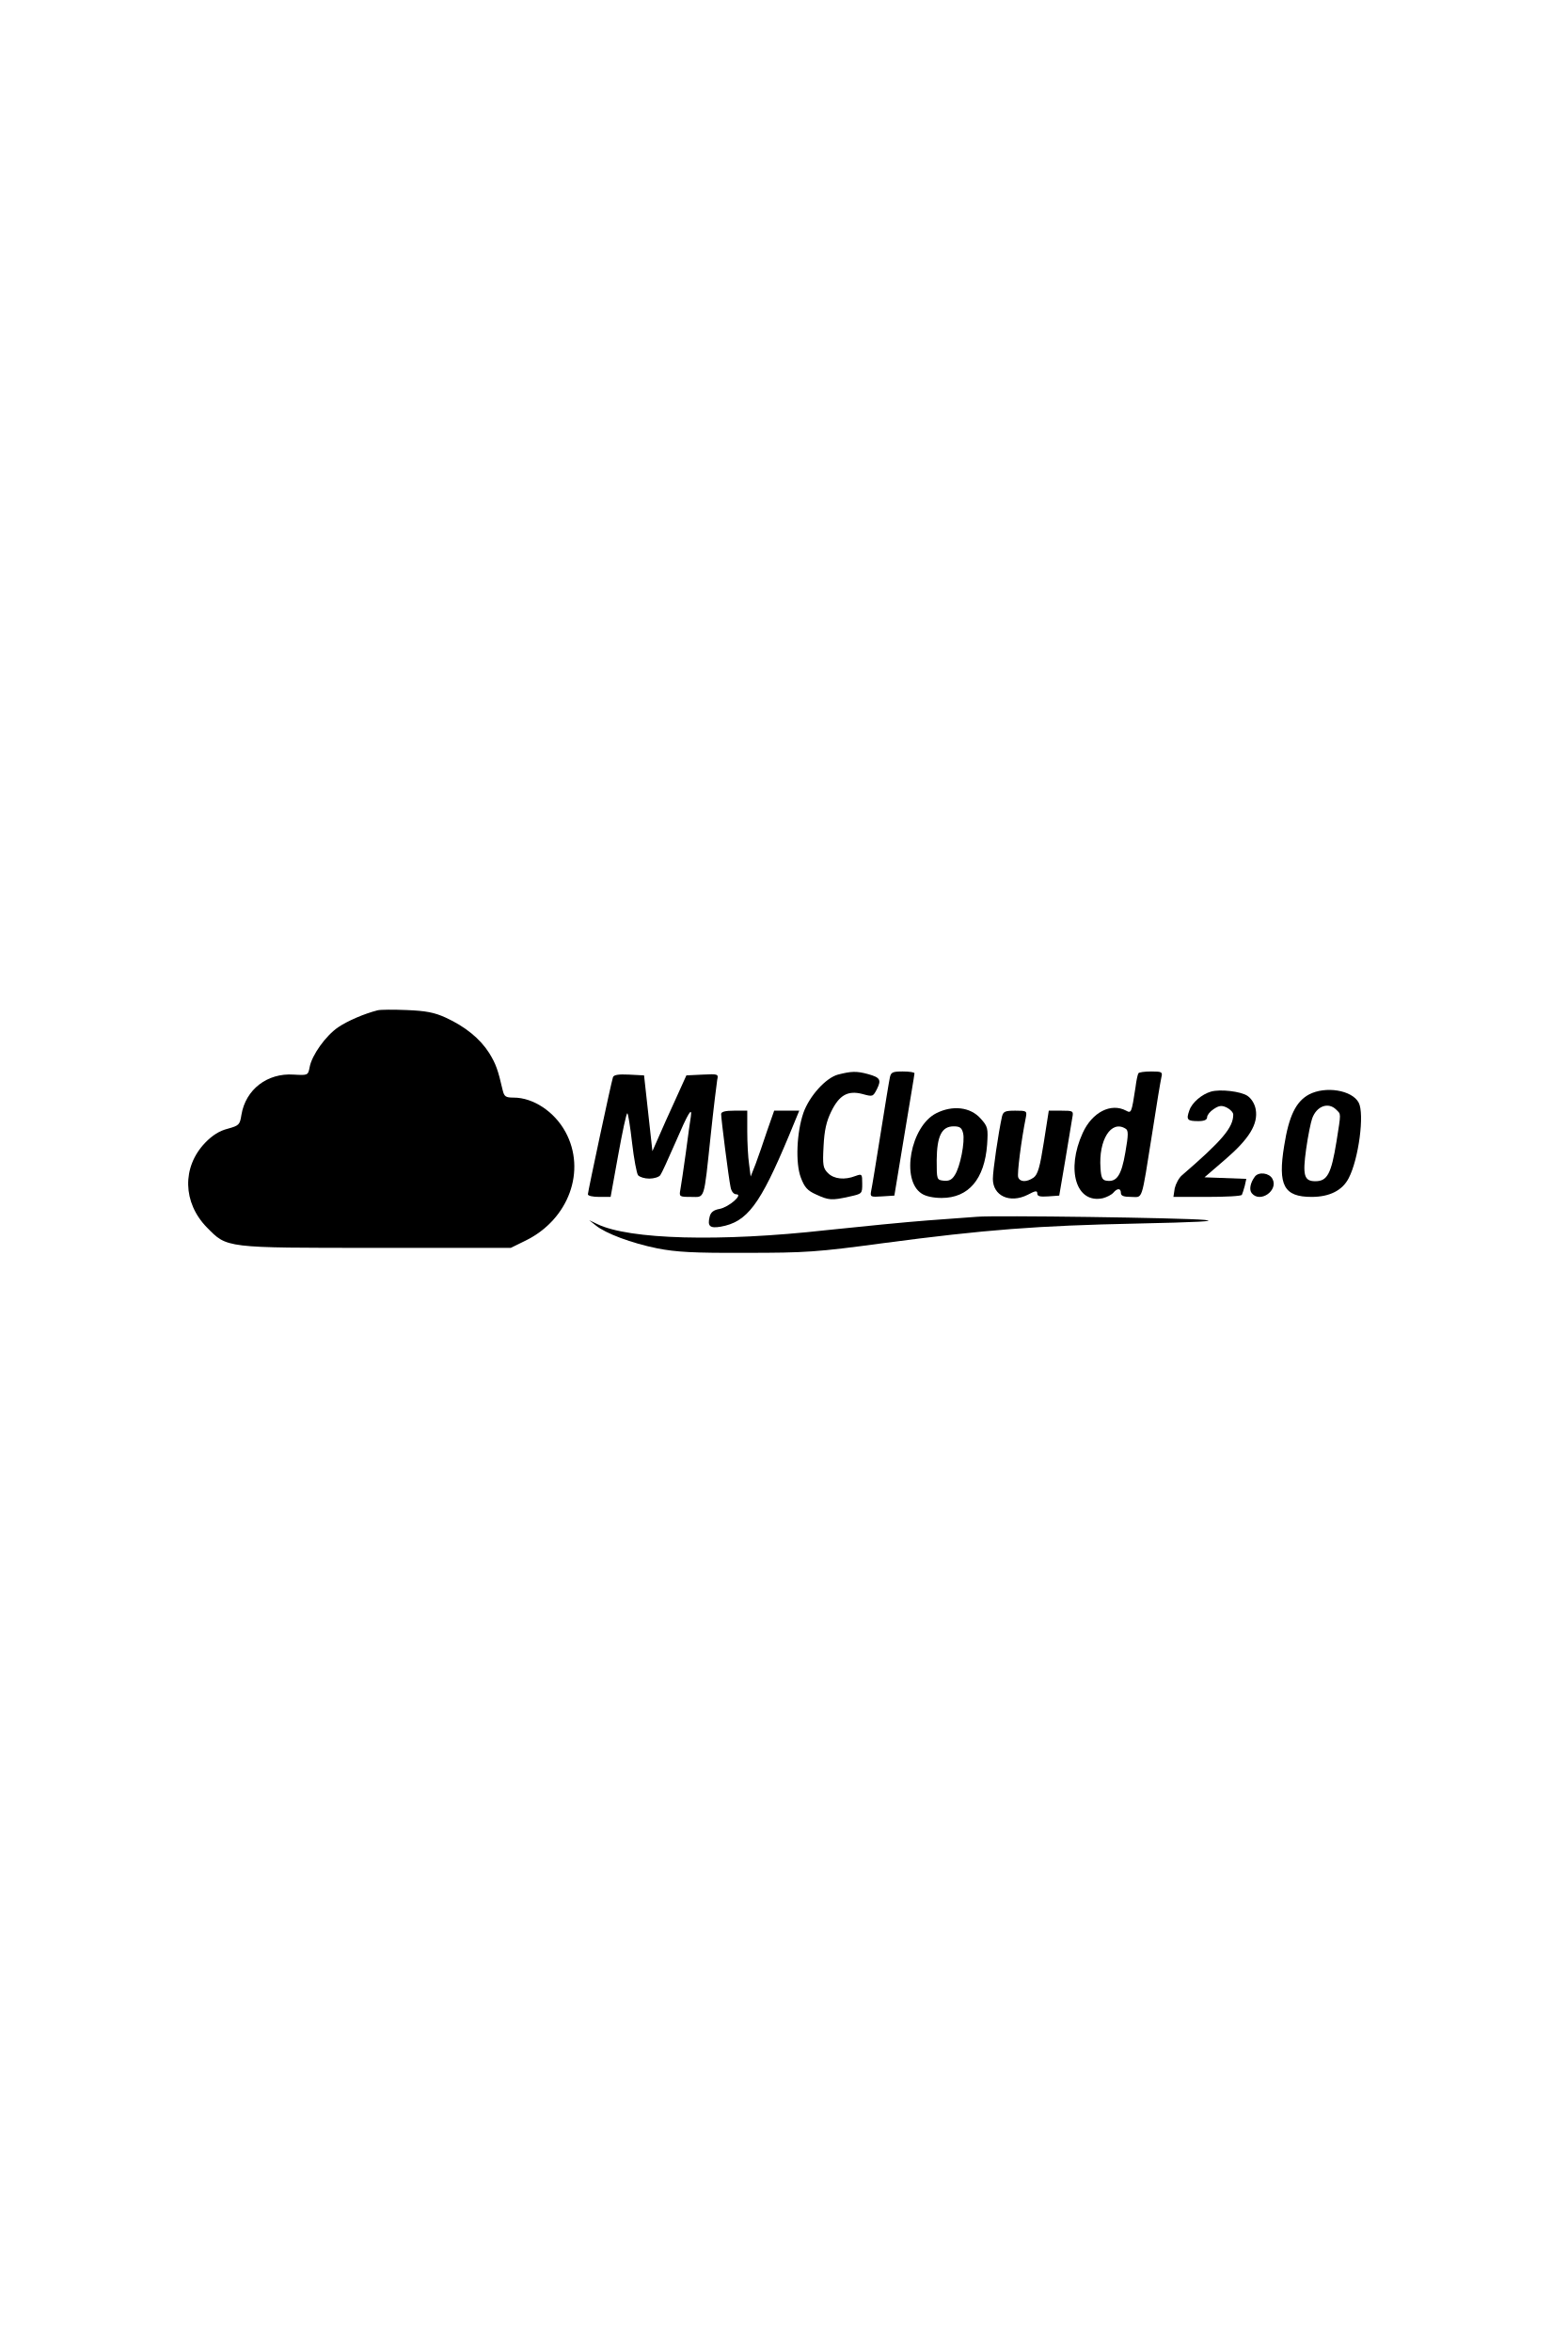
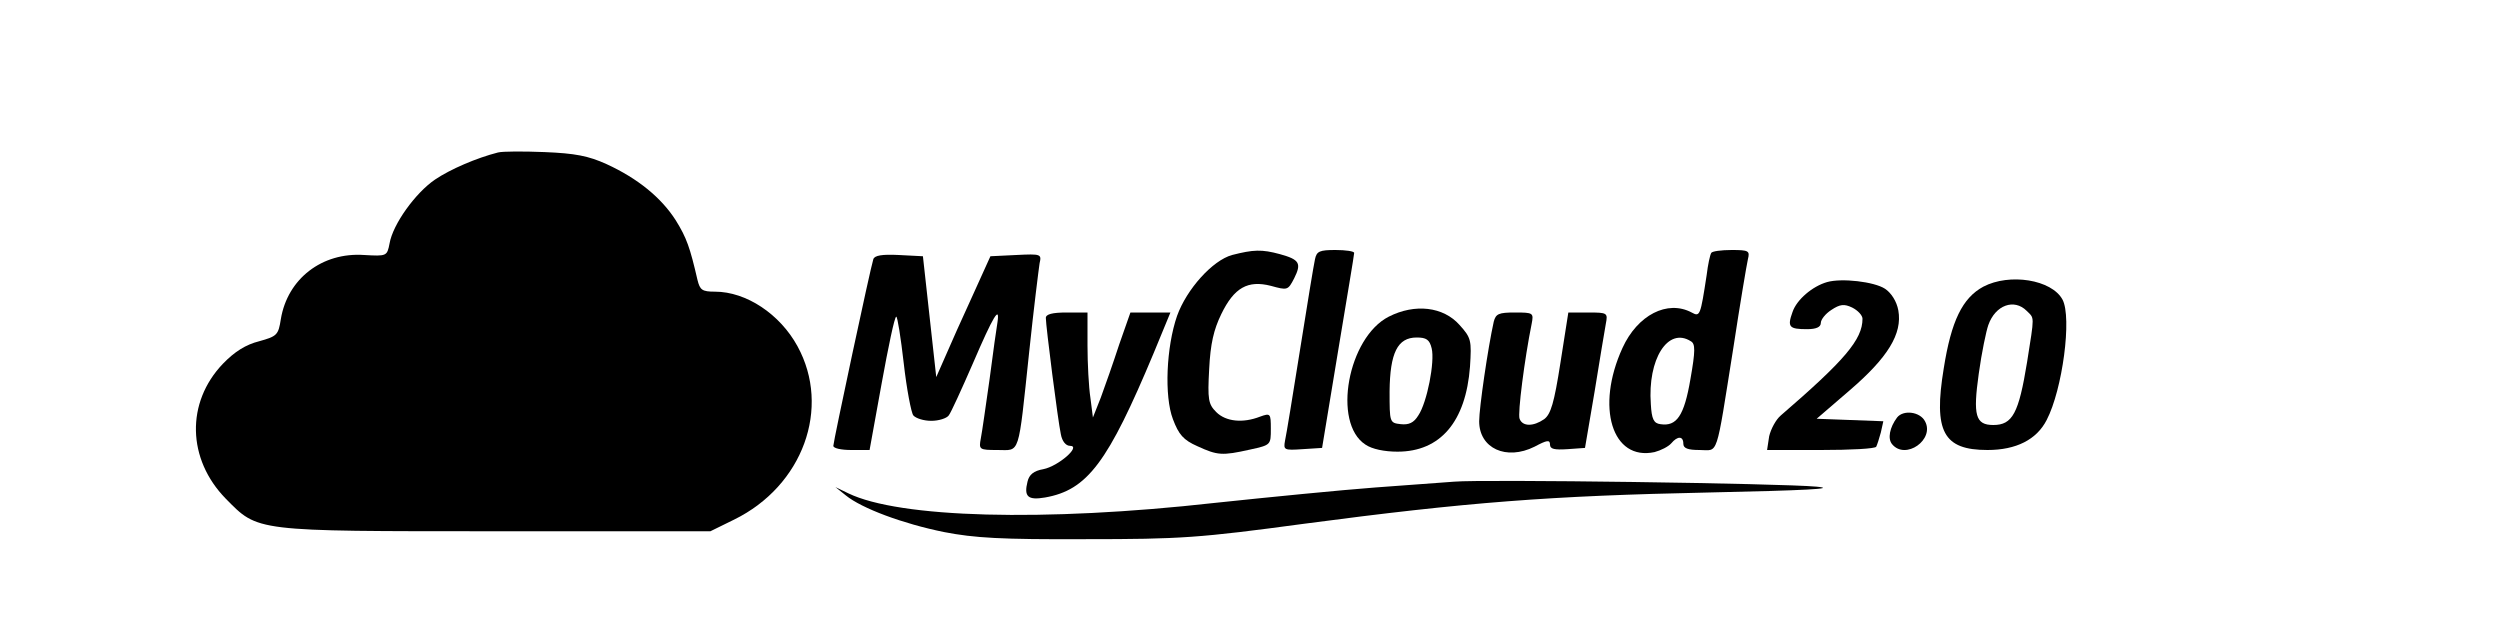
- <svg xmlns="http://www.w3.org/2000/svg" version="1.0" width="300pt" height="450pt" viewBox="0 0 600 400" preserveAspectRatio="xMidYMid meet">
+ <svg xmlns="http://www.w3.org/2000/svg" version="1.0" viewBox="25 100 600 150" preserveAspectRatio="xMidYMid meet">
  <g transform="translate(0,400) scale(0.1,-0.1)" fill="#000000" stroke="none">
    <path d="M1445 2634 c-51 -13 -114 -40 -151 -65 -47 -32 -101 -107 -109 -153 -6 -31 -7 -31 -61 -28 -101 7 -184 -57 -200 -154 -6 -38 -9 -41 -52 -53 -32 -8 -59 -25 -87 -54 -89 -93 -86 -229 7 -324 78 -79 66 -78 648 -78 l515 0 57 28 c165 81 233 268 152 416 -42 77 -123 131 -198 131 -31 0 -36 4 -42 28 -18 78 -26 101 -52 143 -35 55 -92 101 -166 135 -44 20 -76 26 -149 29 -50 2 -101 2 -112 -1z" />
    <path d="M3207 2388 c-47 -13 -109 -82 -132 -146 -26 -75 -31 -193 -10 -248 14 -37 25 -50 59 -65 48 -22 59 -23 126 -8 50 11 50 11 50 50 0 37 -1 38 -26 29 -41 -16 -82 -12 -105 11 -19 19 -21 30 -17 103 3 61 11 95 29 132 31 64 64 82 119 68 40 -11 41 -11 56 18 18 36 13 45 -34 58 -44 12 -64 11 -115 -2z" />
    <path d="M3406 2378 c-3 -13 -19 -111 -36 -218 -17 -107 -33 -205 -36 -218 -4 -22 -2 -23 42 -20 l47 3 38 230 c21 127 39 233 39 238 0 4 -20 7 -45 7 -38 0 -45 -3 -49 -22z" />
    <path d="M4357 2393 c-3 -5 -8 -28 -11 -53 -15 -98 -16 -101 -36 -90 -58 31 -130 -6 -166 -85 -65 -142 -25 -272 77 -250 15 4 33 13 40 21 15 18 29 18 29 -1 0 -11 11 -15 39 -15 46 0 38 -25 81 245 16 105 32 200 35 213 5 20 2 22 -39 22 -25 0 -47 -3 -49 -7z m-49 -212 c11 -6 11 -23 -1 -91 -15 -88 -33 -114 -72 -108 -16 2 -21 12 -23 48 -8 108 41 186 96 151z" />
    <path d="M2346 2378 c-7 -21 -96 -438 -96 -448 0 -6 19 -10 43 -10 l44 0 29 160 c16 88 31 160 35 160 3 0 11 -51 18 -112 7 -62 18 -119 23 -125 6 -7 25 -13 43 -13 18 0 37 6 42 13 5 6 31 63 58 125 49 114 65 140 59 99 -2 -12 -11 -74 -19 -137 -9 -63 -18 -127 -21 -142 -5 -27 -4 -28 40 -28 55 0 49 -19 76 235 11 105 23 200 25 213 5 22 4 23 -56 20 l-62 -3 -43 -95 c-24 -52 -53 -117 -65 -145 l-22 -50 -16 145 -16 145 -58 3 c-40 2 -58 -1 -61 -10z" />
    <path d="M4635 2323 c-35 -10 -73 -42 -83 -72 -13 -36 -8 -41 35 -41 22 0 33 5 33 15 0 8 11 22 25 31 21 14 31 15 50 6 14 -7 25 -19 25 -27 0 -50 -43 -100 -196 -232 -12 -10 -24 -33 -28 -50 l-5 -33 129 0 c71 0 131 3 133 8 2 4 7 19 11 34 l6 27 -80 3 -80 3 79 68 c92 79 127 136 117 192 -4 22 -17 42 -32 52 -26 17 -104 26 -139 16z" />
    <path d="M5010 2312 c-50 -27 -77 -82 -95 -196 -25 -152 -1 -196 105 -196 69 0 118 25 142 72 38 73 61 246 38 289 -26 48 -127 64 -190 31z m104 -58 c19 -19 19 -9 1 -123 -20 -123 -35 -151 -81 -151 -43 0 -49 23 -35 123 7 51 18 103 23 117 17 48 62 64 92 34z" />
    <path d="M3583 2240 c-98 -50 -136 -255 -56 -307 16 -11 46 -17 77 -17 103 0 164 72 174 204 4 63 3 69 -25 100 -39 44 -107 52 -170 20z m103 -76 c8 -32 -11 -130 -32 -161 -11 -18 -23 -23 -42 -21 -27 3 -27 4 -27 79 1 92 19 129 65 129 23 0 31 -5 36 -26z" />
    <path d="M2760 2237 c0 -19 29 -247 36 -279 3 -17 12 -28 22 -28 28 0 -28 -49 -64 -56 -23 -4 -34 -13 -38 -30 -9 -36 1 -45 42 -38 102 18 151 84 261 347 l40 97 -48 0 -48 0 -27 -77 c-14 -43 -34 -100 -44 -127 l-19 -48 -6 47 c-4 26 -7 83 -7 126 l0 79 -50 0 c-34 0 -50 -4 -50 -13z" />
    <path d="M3835 2228 c-14 -63 -35 -207 -35 -239 0 -65 65 -95 133 -61 30 16 37 17 37 5 0 -11 11 -13 42 -11 l42 3 23 135 c12 74 24 147 27 163 5 26 4 27 -42 27 l-48 0 -19 -121 c-15 -96 -23 -123 -39 -135 -26 -18 -52 -18 -59 1 -5 12 12 144 29 228 5 26 4 27 -40 27 -39 0 -46 -3 -51 -22z" />
    <path d="M4803 1998 c-18 -24 -23 -51 -12 -64 32 -39 103 11 79 55 -12 23 -52 28 -67 9z" />
    <path d="M3740 1844 c-25 -2 -110 -8 -190 -14 -80 -6 -253 -23 -385 -37 -411 -46 -757 -36 -879 23 l-31 15 25 -20 c38 -31 137 -68 236 -88 72 -14 137 -18 339 -17 229 0 273 3 525 37 393 52 590 67 970 75 232 5 312 9 260 14 -86 8 -802 18 -870 12z" />
  </g>
</svg>
